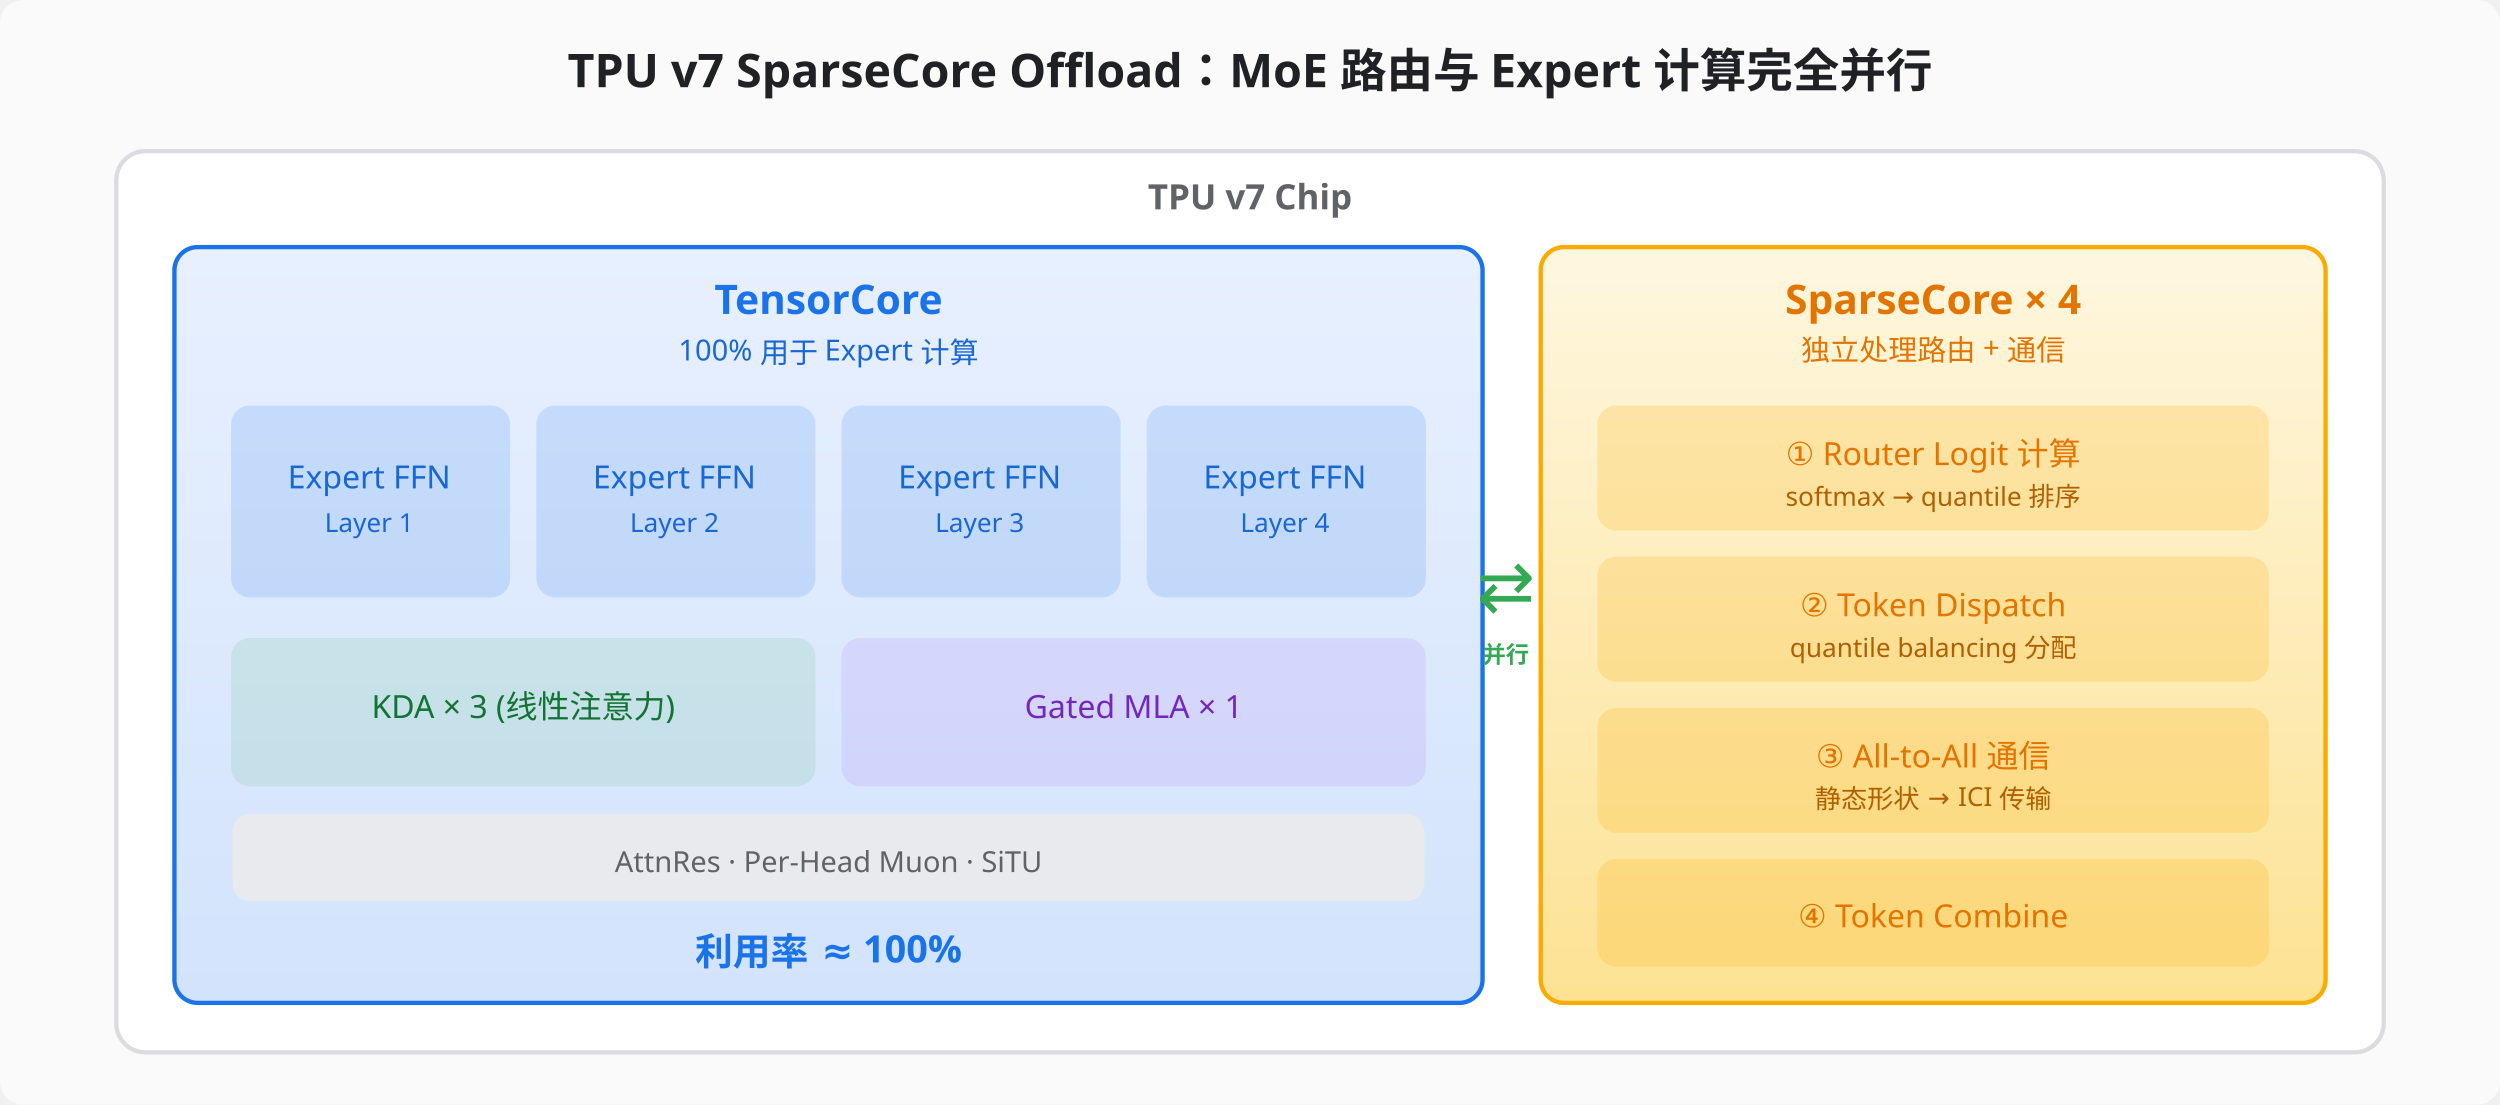
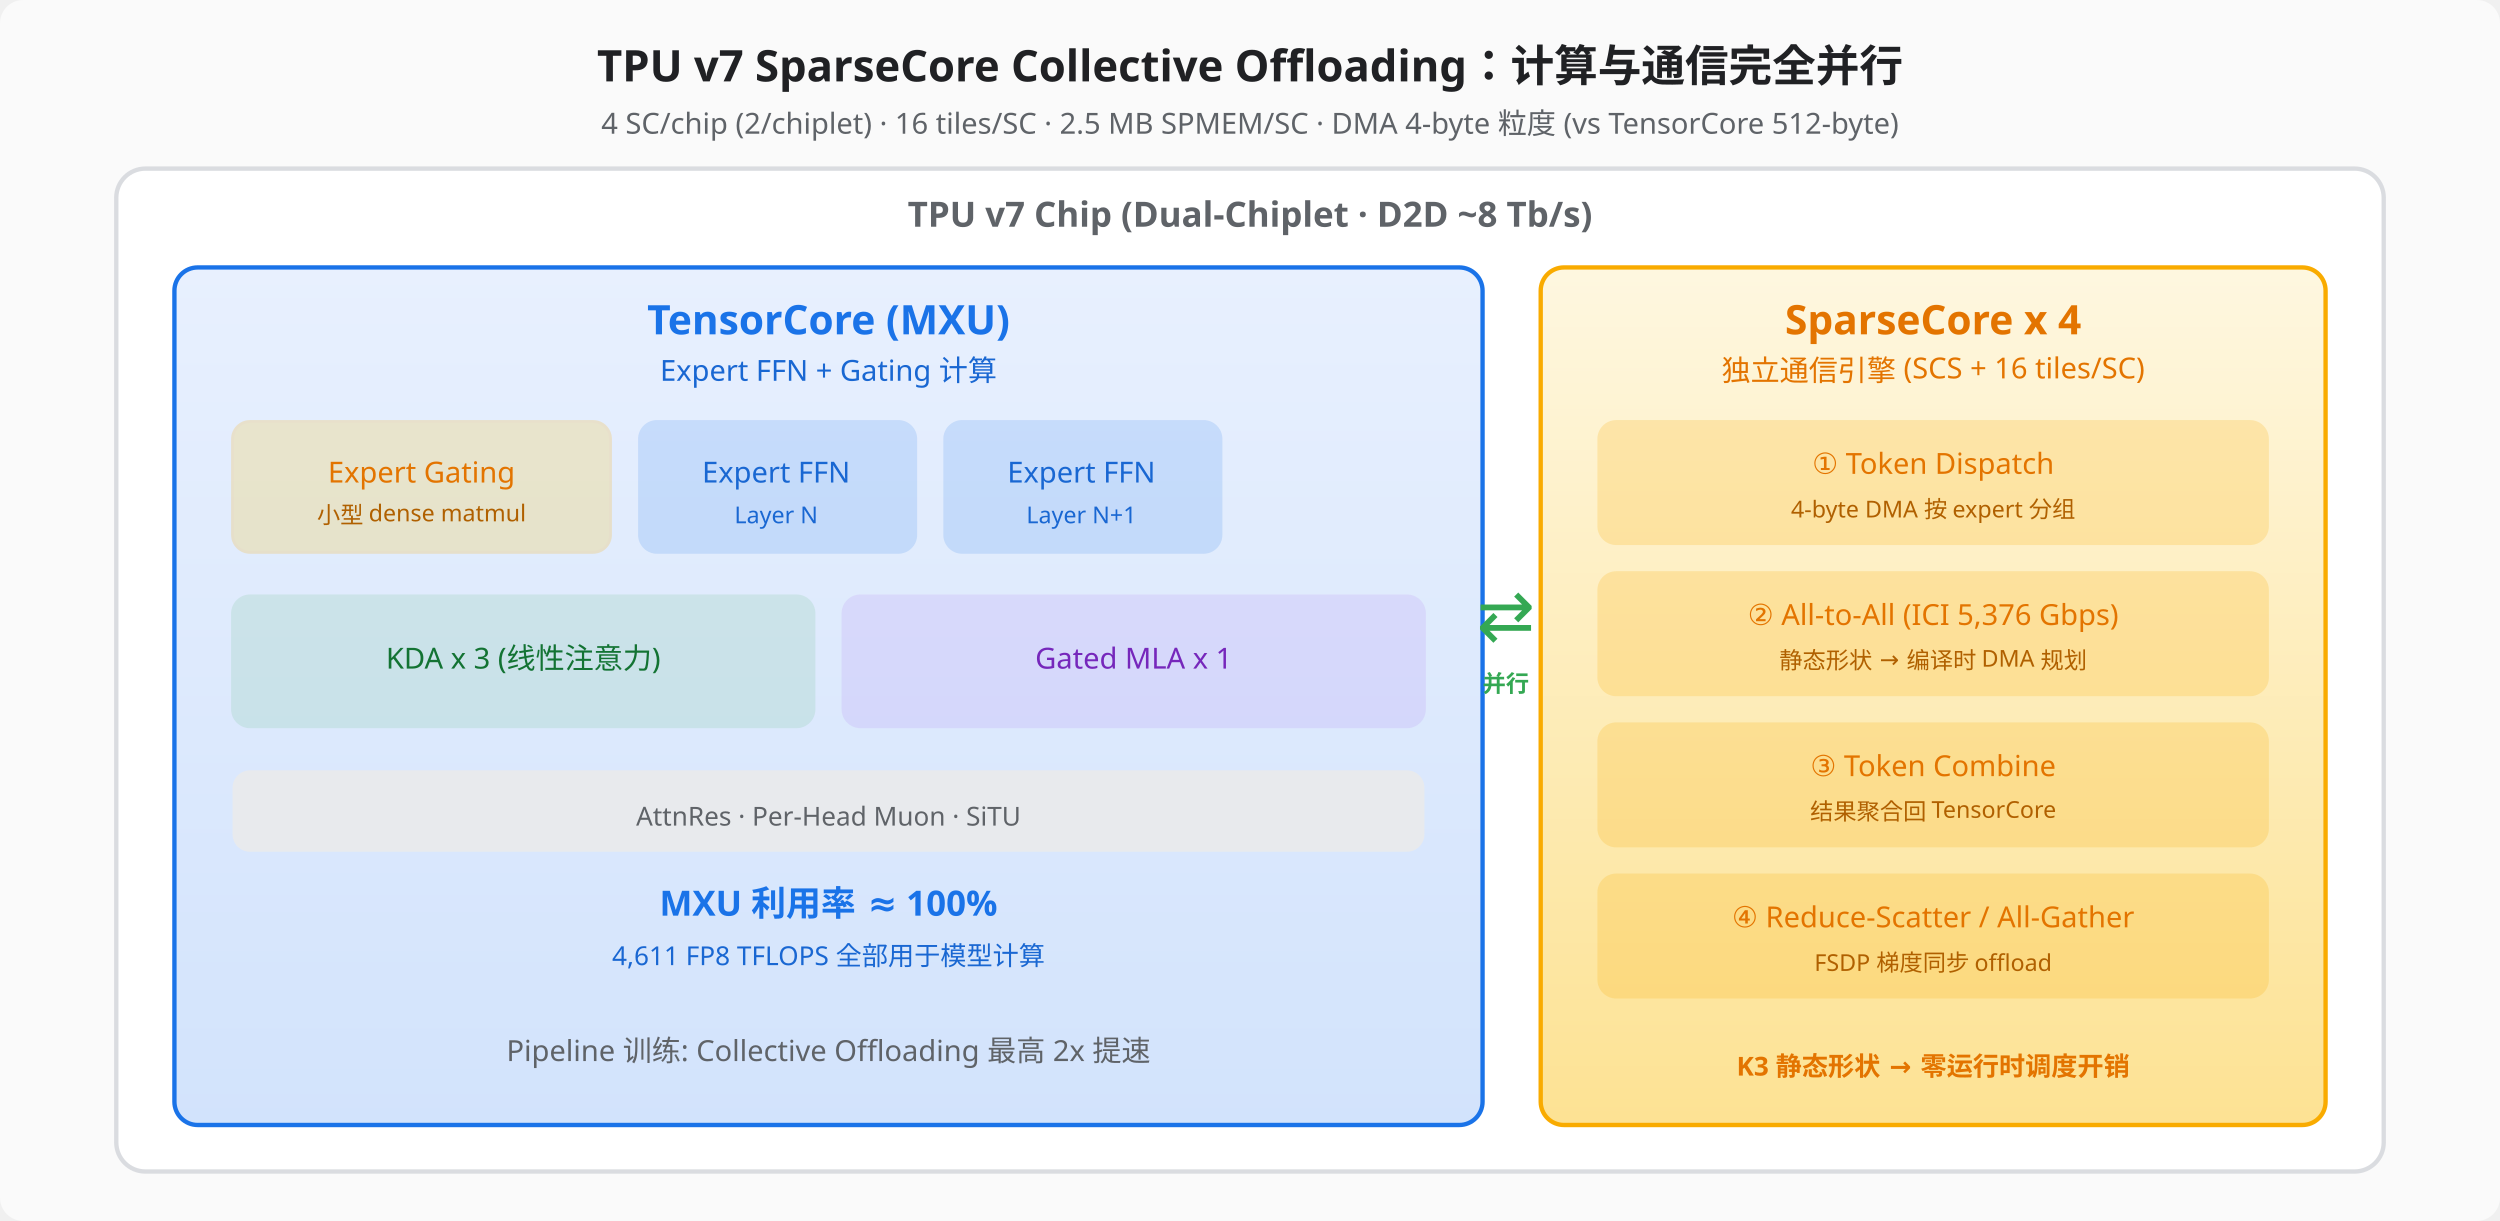
- <svg xmlns="http://www.w3.org/2000/svg" viewBox="0 0 860 380" font-family="Google Sans, Segoe UI, sans-serif">
+ <svg xmlns="http://www.w3.org/2000/svg" viewBox="0 0 860 420" font-family="Google Sans, Segoe UI, sans-serif">
  <defs>
    <linearGradient id="tc-grad" x1="0" y1="0" x2="0" y2="1">
      <stop offset="0%" stop-color="#E8F0FE" />
      <stop offset="100%" stop-color="#D2E3FC" />
    </linearGradient>
    <linearGradient id="sc-grad" x1="0" y1="0" x2="0" y2="1">
      <stop offset="0%" stop-color="#FEF7E0" />
      <stop offset="100%" stop-color="#FDE293" />
    </linearGradient>
  </defs>
-   <rect width="860" height="380" fill="#FAFAFA" rx="8" />
-   <text x="430" y="30" text-anchor="middle" font-size="16" font-weight="700" fill="#202124">TPU v7 SparseCore Offload：MoE 路由与 Expert 计算完全并行</text>
-   <rect x="40" y="52" width="780" height="310" rx="10" fill="white" stroke="#DADCE0" stroke-width="1.5" />
-   <text x="430" y="72" text-anchor="middle" font-size="12" font-weight="600" fill="#5F6368">TPU v7 Chip</text>
-   <rect x="60" y="85" width="450" height="260" rx="8" fill="url(#tc-grad)" stroke="#1A73E8" stroke-width="1.5" />
-   <text x="285" y="108" text-anchor="middle" font-size="14" font-weight="700" fill="#1A73E8">TensorCore</text>
-   <text x="285" y="124" text-anchor="middle" font-size="10" fill="#1967D2">100% 用于 Expert 计算</text>
-   <rect x="80" y="140" width="95" height="65" rx="6" fill="#1A73E8" opacity="0.15" stroke="#1A73E8" stroke-width="1" />
-   <text x="127" y="168" text-anchor="middle" font-size="11" font-weight="500" fill="#1967D2">Expert FFN</text>
-   <text x="127" y="183" text-anchor="middle" font-size="9" fill="#1967D2">Layer 1</text>
-   <rect x="185" y="140" width="95" height="65" rx="6" fill="#1A73E8" opacity="0.15" stroke="#1A73E8" stroke-width="1" />
-   <text x="232" y="168" text-anchor="middle" font-size="11" font-weight="500" fill="#1967D2">Expert FFN</text>
-   <text x="232" y="183" text-anchor="middle" font-size="9" fill="#1967D2">Layer 2</text>
-   <rect x="290" y="140" width="95" height="65" rx="6" fill="#1A73E8" opacity="0.15" stroke="#1A73E8" stroke-width="1" />
-   <text x="337" y="168" text-anchor="middle" font-size="11" font-weight="500" fill="#1967D2">Expert FFN</text>
-   <text x="337" y="183" text-anchor="middle" font-size="9" fill="#1967D2">Layer 3</text>
-   <rect x="395" y="140" width="95" height="65" rx="6" fill="#1A73E8" opacity="0.15" stroke="#1A73E8" stroke-width="1" />
-   <text x="442" y="168" text-anchor="middle" font-size="11" font-weight="500" fill="#1967D2">Expert FFN</text>
-   <text x="442" y="183" text-anchor="middle" font-size="9" fill="#1967D2">Layer 4</text>
-   <rect x="80" y="220" width="200" height="50" rx="6" fill="#34A853" opacity="0.12" stroke="#34A853" stroke-width="1" />
-   <text x="180" y="247" text-anchor="middle" font-size="11" font-weight="500" fill="#137333">KDA × 3 (线性注意力)</text>
-   <rect x="290" y="220" width="200" height="50" rx="6" fill="#9334E6" opacity="0.1" stroke="#9334E6" stroke-width="1" />
-   <text x="390" y="247" text-anchor="middle" font-size="11" font-weight="500" fill="#7627BB">Gated MLA × 1</text>
-   <rect x="80" y="280" width="410" height="30" rx="6" fill="#E8EAED" />
-   <text x="285" y="300" text-anchor="middle" font-size="10" font-weight="500" fill="#5F6368">AttnRes · Per-Head Muon · SiTU</text>
-   <text x="285" y="332" text-anchor="middle" font-size="13" font-weight="700" fill="#1A73E8">利用率 ≈ 100%</text>
-   <rect x="530" y="85" width="270" height="260" rx="8" fill="url(#sc-grad)" stroke="#F9AB00" stroke-width="1.5" />
-   <text x="665" y="108" text-anchor="middle" font-size="14" font-weight="700" fill="#E37400">SparseCore × 4</text>
-   <text x="665" y="124" text-anchor="middle" font-size="10" fill="#E37400">独立处理路由 + 通信</text>
-   <rect x="550" y="140" width="230" height="42" rx="6" fill="#F9AB00" opacity="0.2" stroke="#F9AB00" stroke-width="1" />
-   <text x="665" y="160" text-anchor="middle" font-size="11" font-weight="500" fill="#E37400">① Router Logit 计算</text>
-   <text x="665" y="174" text-anchor="middle" font-size="9" fill="#B06000">softmax → quantile 排序</text>
-   <rect x="550" y="192" width="230" height="42" rx="6" fill="#F9AB00" opacity="0.2" stroke="#F9AB00" stroke-width="1" />
-   <text x="665" y="212" text-anchor="middle" font-size="11" font-weight="500" fill="#E37400">② Token Dispatch</text>
-   <text x="665" y="226" text-anchor="middle" font-size="9" fill="#B06000">quantile balancing 分配</text>
-   <rect x="550" y="244" width="230" height="42" rx="6" fill="#F9AB00" opacity="0.2" stroke="#F9AB00" stroke-width="1" />
-   <text x="665" y="264" text-anchor="middle" font-size="11" font-weight="500" fill="#E37400">③ All-to-All 通信</text>
-   <text x="665" y="278" text-anchor="middle" font-size="9" fill="#B06000">静态形状 → ICI 传输</text>
-   <rect x="550" y="296" width="230" height="36" rx="6" fill="#F9AB00" opacity="0.2" stroke="#F9AB00" stroke-width="1" />
-   <text x="665" y="319" text-anchor="middle" font-size="11" font-weight="500" fill="#E37400">④ Token Combine</text>
-   <text x="518" y="210" text-anchor="middle" font-size="24" fill="#34A853">⇄</text>
-   <text x="518" y="228" text-anchor="middle" font-size="8" fill="#34A853" font-weight="600">并行</text>
+   <rect width="860" height="420" fill="#FAFAFA" rx="8" />
+   <text x="430" y="28" text-anchor="middle" font-size="15" font-weight="700" fill="#202124">TPU v7 SparseCore Collective Offloading：计算与通信完全并行</text>
+   <text x="430" y="46" text-anchor="middle" font-size="10" fill="#5F6368">4 SC/chip (2/chiplet) · 16 tiles/SC · 2.5 MB SPMEM/SC · DMA 4-byte 粒度 (vs TensorCore 512-byte)</text>
+   <rect x="40" y="58" width="780" height="345" rx="10" fill="white" stroke="#DADCE0" stroke-width="1.5" />
+   <text x="430" y="78" text-anchor="middle" font-size="12" font-weight="600" fill="#5F6368">TPU v7 Chip (Dual-Chiplet · D2D ~8 Tb/s)</text>
+   <rect x="60" y="92" width="450" height="295" rx="8" fill="url(#tc-grad)" stroke="#1A73E8" stroke-width="1.5" />
+   <text x="285" y="115" text-anchor="middle" font-size="14" font-weight="700" fill="#1A73E8">TensorCore (MXU)</text>
+   <text x="285" y="131" text-anchor="middle" font-size="10" fill="#1967D2">Expert FFN + Gating 计算</text>
+   <rect x="80" y="145" width="130" height="45" rx="6" fill="#FBBC04" opacity="0.2" stroke="#F9AB00" stroke-width="1" />
+   <text x="145" y="166" text-anchor="middle" font-size="10" font-weight="500" fill="#E37400">Expert Gating</text>
+   <text x="145" y="180" text-anchor="middle" font-size="8" fill="#B06000">小型 dense matmul</text>
+   <rect x="220" y="145" width="95" height="45" rx="6" fill="#1A73E8" opacity="0.15" stroke="#1A73E8" stroke-width="1" />
+   <text x="267" y="166" text-anchor="middle" font-size="10" font-weight="500" fill="#1967D2">Expert FFN</text>
+   <text x="267" y="180" text-anchor="middle" font-size="8" fill="#1967D2">Layer N</text>
+   <rect x="325" y="145" width="95" height="45" rx="6" fill="#1A73E8" opacity="0.15" stroke="#1A73E8" stroke-width="1" />
+   <text x="372" y="166" text-anchor="middle" font-size="10" font-weight="500" fill="#1967D2">Expert FFN</text>
+   <text x="372" y="180" text-anchor="middle" font-size="8" fill="#1967D2">Layer N+1</text>
+   <rect x="80" y="205" width="200" height="45" rx="6" fill="#34A853" opacity="0.12" stroke="#34A853" stroke-width="1" />
+   <text x="180" y="230" text-anchor="middle" font-size="10" font-weight="500" fill="#137333">KDA x 3 (线性注意力)</text>
+   <rect x="290" y="205" width="200" height="45" rx="6" fill="#9334E6" opacity="0.1" stroke="#9334E6" stroke-width="1" />
+   <text x="390" y="230" text-anchor="middle" font-size="10" font-weight="500" fill="#7627BB">Gated MLA x 1</text>
+   <rect x="80" y="265" width="410" height="28" rx="6" fill="#E8EAED" />
+   <text x="285" y="284" text-anchor="middle" font-size="9" font-weight="500" fill="#5F6368">AttnRes · Per-Head Muon · SiTU</text>
+   <text x="285" y="315" text-anchor="middle" font-size="12" font-weight="700" fill="#1A73E8">MXU 利用率 ≈ 100%</text>
+   <text x="285" y="332" text-anchor="middle" font-size="9" fill="#1967D2">4,611 FP8 TFLOPS 全部用于模型计算</text>
+   <text x="285" y="365" text-anchor="middle" font-size="10" fill="#5F6368">Pipeline 训练: Collective Offloading 最高 2x 提速</text>
+   <rect x="530" y="92" width="270" height="295" rx="8" fill="url(#sc-grad)" stroke="#F9AB00" stroke-width="1.5" />
+   <text x="665" y="115" text-anchor="middle" font-size="14" font-weight="700" fill="#E37400">SparseCore x 4</text>
+   <text x="665" y="131" text-anchor="middle" font-size="10" fill="#E37400">独立通信引擎 (SCS + 16 tiles/SC)</text>
+   <rect x="550" y="145" width="230" height="42" rx="6" fill="#F9AB00" opacity="0.2" stroke="#F9AB00" stroke-width="1" />
+   <text x="665" y="163" text-anchor="middle" font-size="10" font-weight="500" fill="#E37400">① Token Dispatch</text>
+   <text x="665" y="178" text-anchor="middle" font-size="8" fill="#B06000">4-byte DMA 按 expert 分组</text>
+   <rect x="550" y="197" width="230" height="42" rx="6" fill="#F9AB00" opacity="0.2" stroke="#F9AB00" stroke-width="1" />
+   <text x="665" y="215" text-anchor="middle" font-size="10" font-weight="500" fill="#E37400">② All-to-All (ICI 5,376 Gbps)</text>
+   <text x="665" y="230" text-anchor="middle" font-size="8" fill="#B06000">静态形状 → 编译时 DMA 规划</text>
+   <rect x="550" y="249" width="230" height="42" rx="6" fill="#F9AB00" opacity="0.2" stroke="#F9AB00" stroke-width="1" />
+   <text x="665" y="267" text-anchor="middle" font-size="10" font-weight="500" fill="#E37400">③ Token Combine</text>
+   <text x="665" y="282" text-anchor="middle" font-size="8" fill="#B06000">结果聚合回 TensorCore</text>
+   <rect x="550" y="301" width="230" height="42" rx="6" fill="#F9AB00" opacity="0.2" stroke="#F9AB00" stroke-width="1" />
+   <text x="665" y="319" text-anchor="middle" font-size="10" font-weight="500" fill="#E37400">④ Reduce-Scatter / All-Gather</text>
+   <text x="665" y="334" text-anchor="middle" font-size="8" fill="#B06000">FSDP 梯度同步 offload</text>
+   <text x="665" y="370" text-anchor="middle" font-size="9" fill="#E37400" font-weight="600">K3 静态形状 → 零运行时调度开销</text>
+   <text x="518" y="220" text-anchor="middle" font-size="24" fill="#34A853">⇄</text>
+   <text x="518" y="238" text-anchor="middle" font-size="8" fill="#34A853" font-weight="600">并行</text>
</svg>
